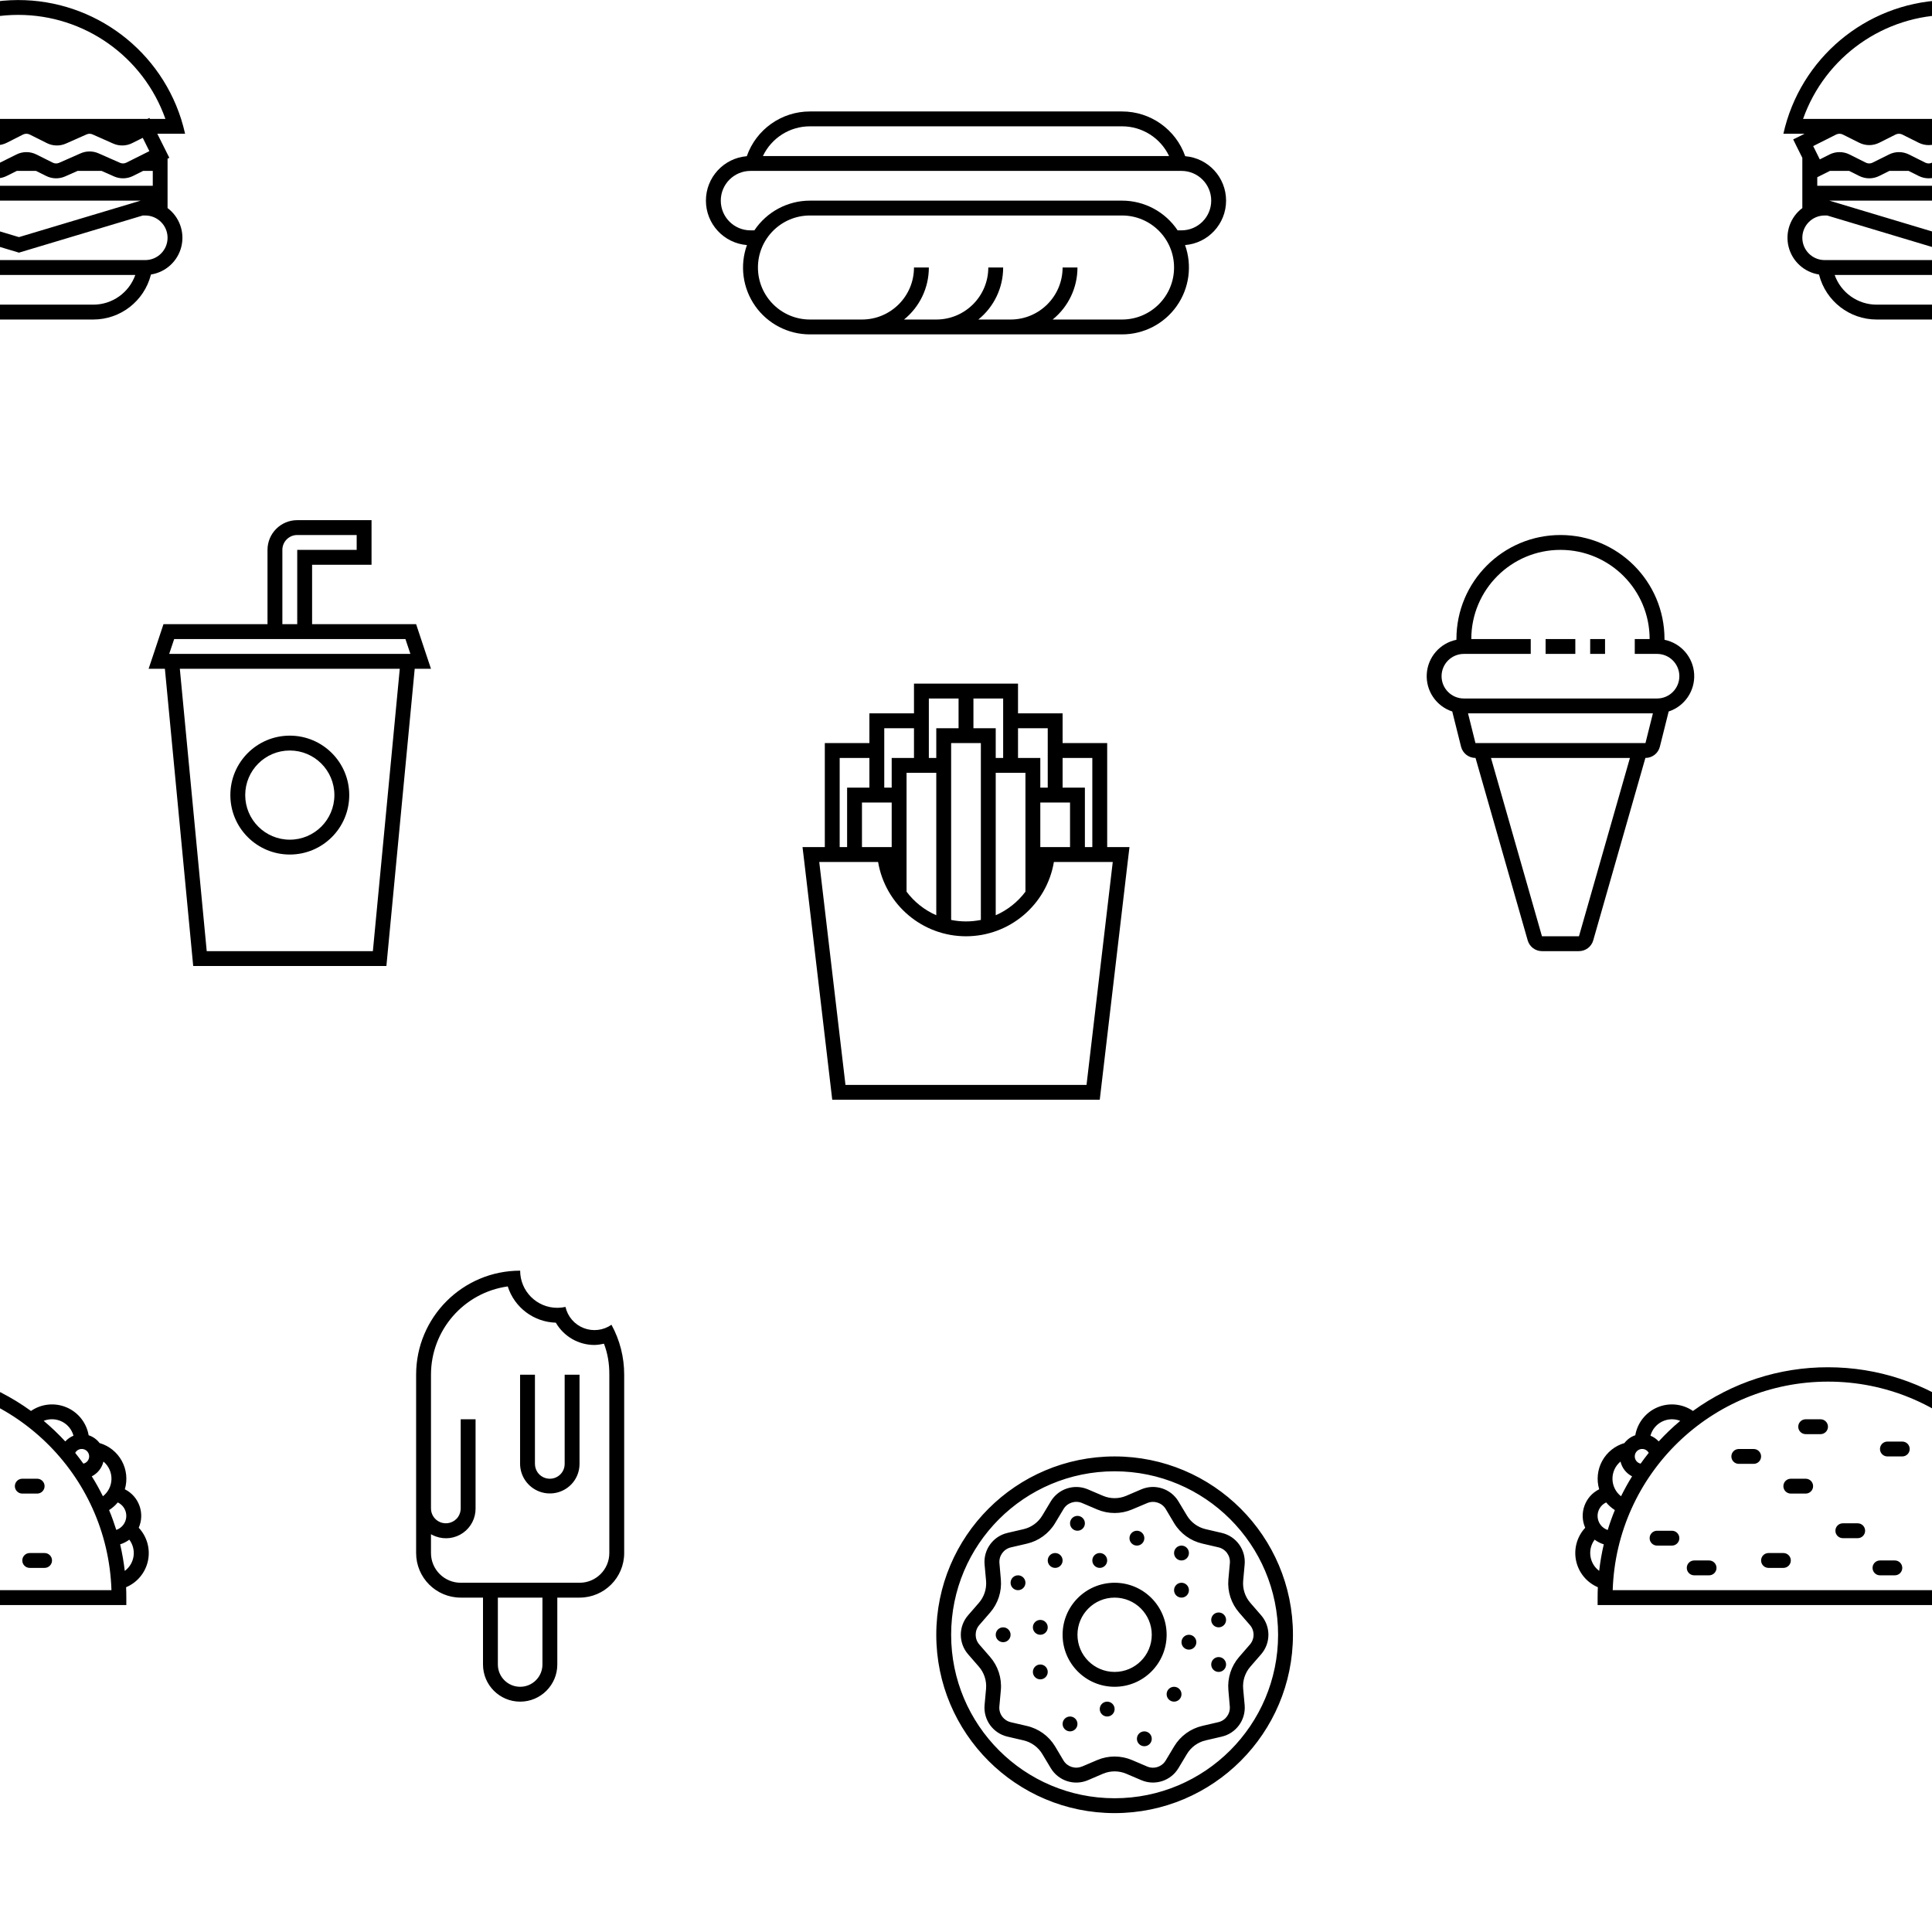
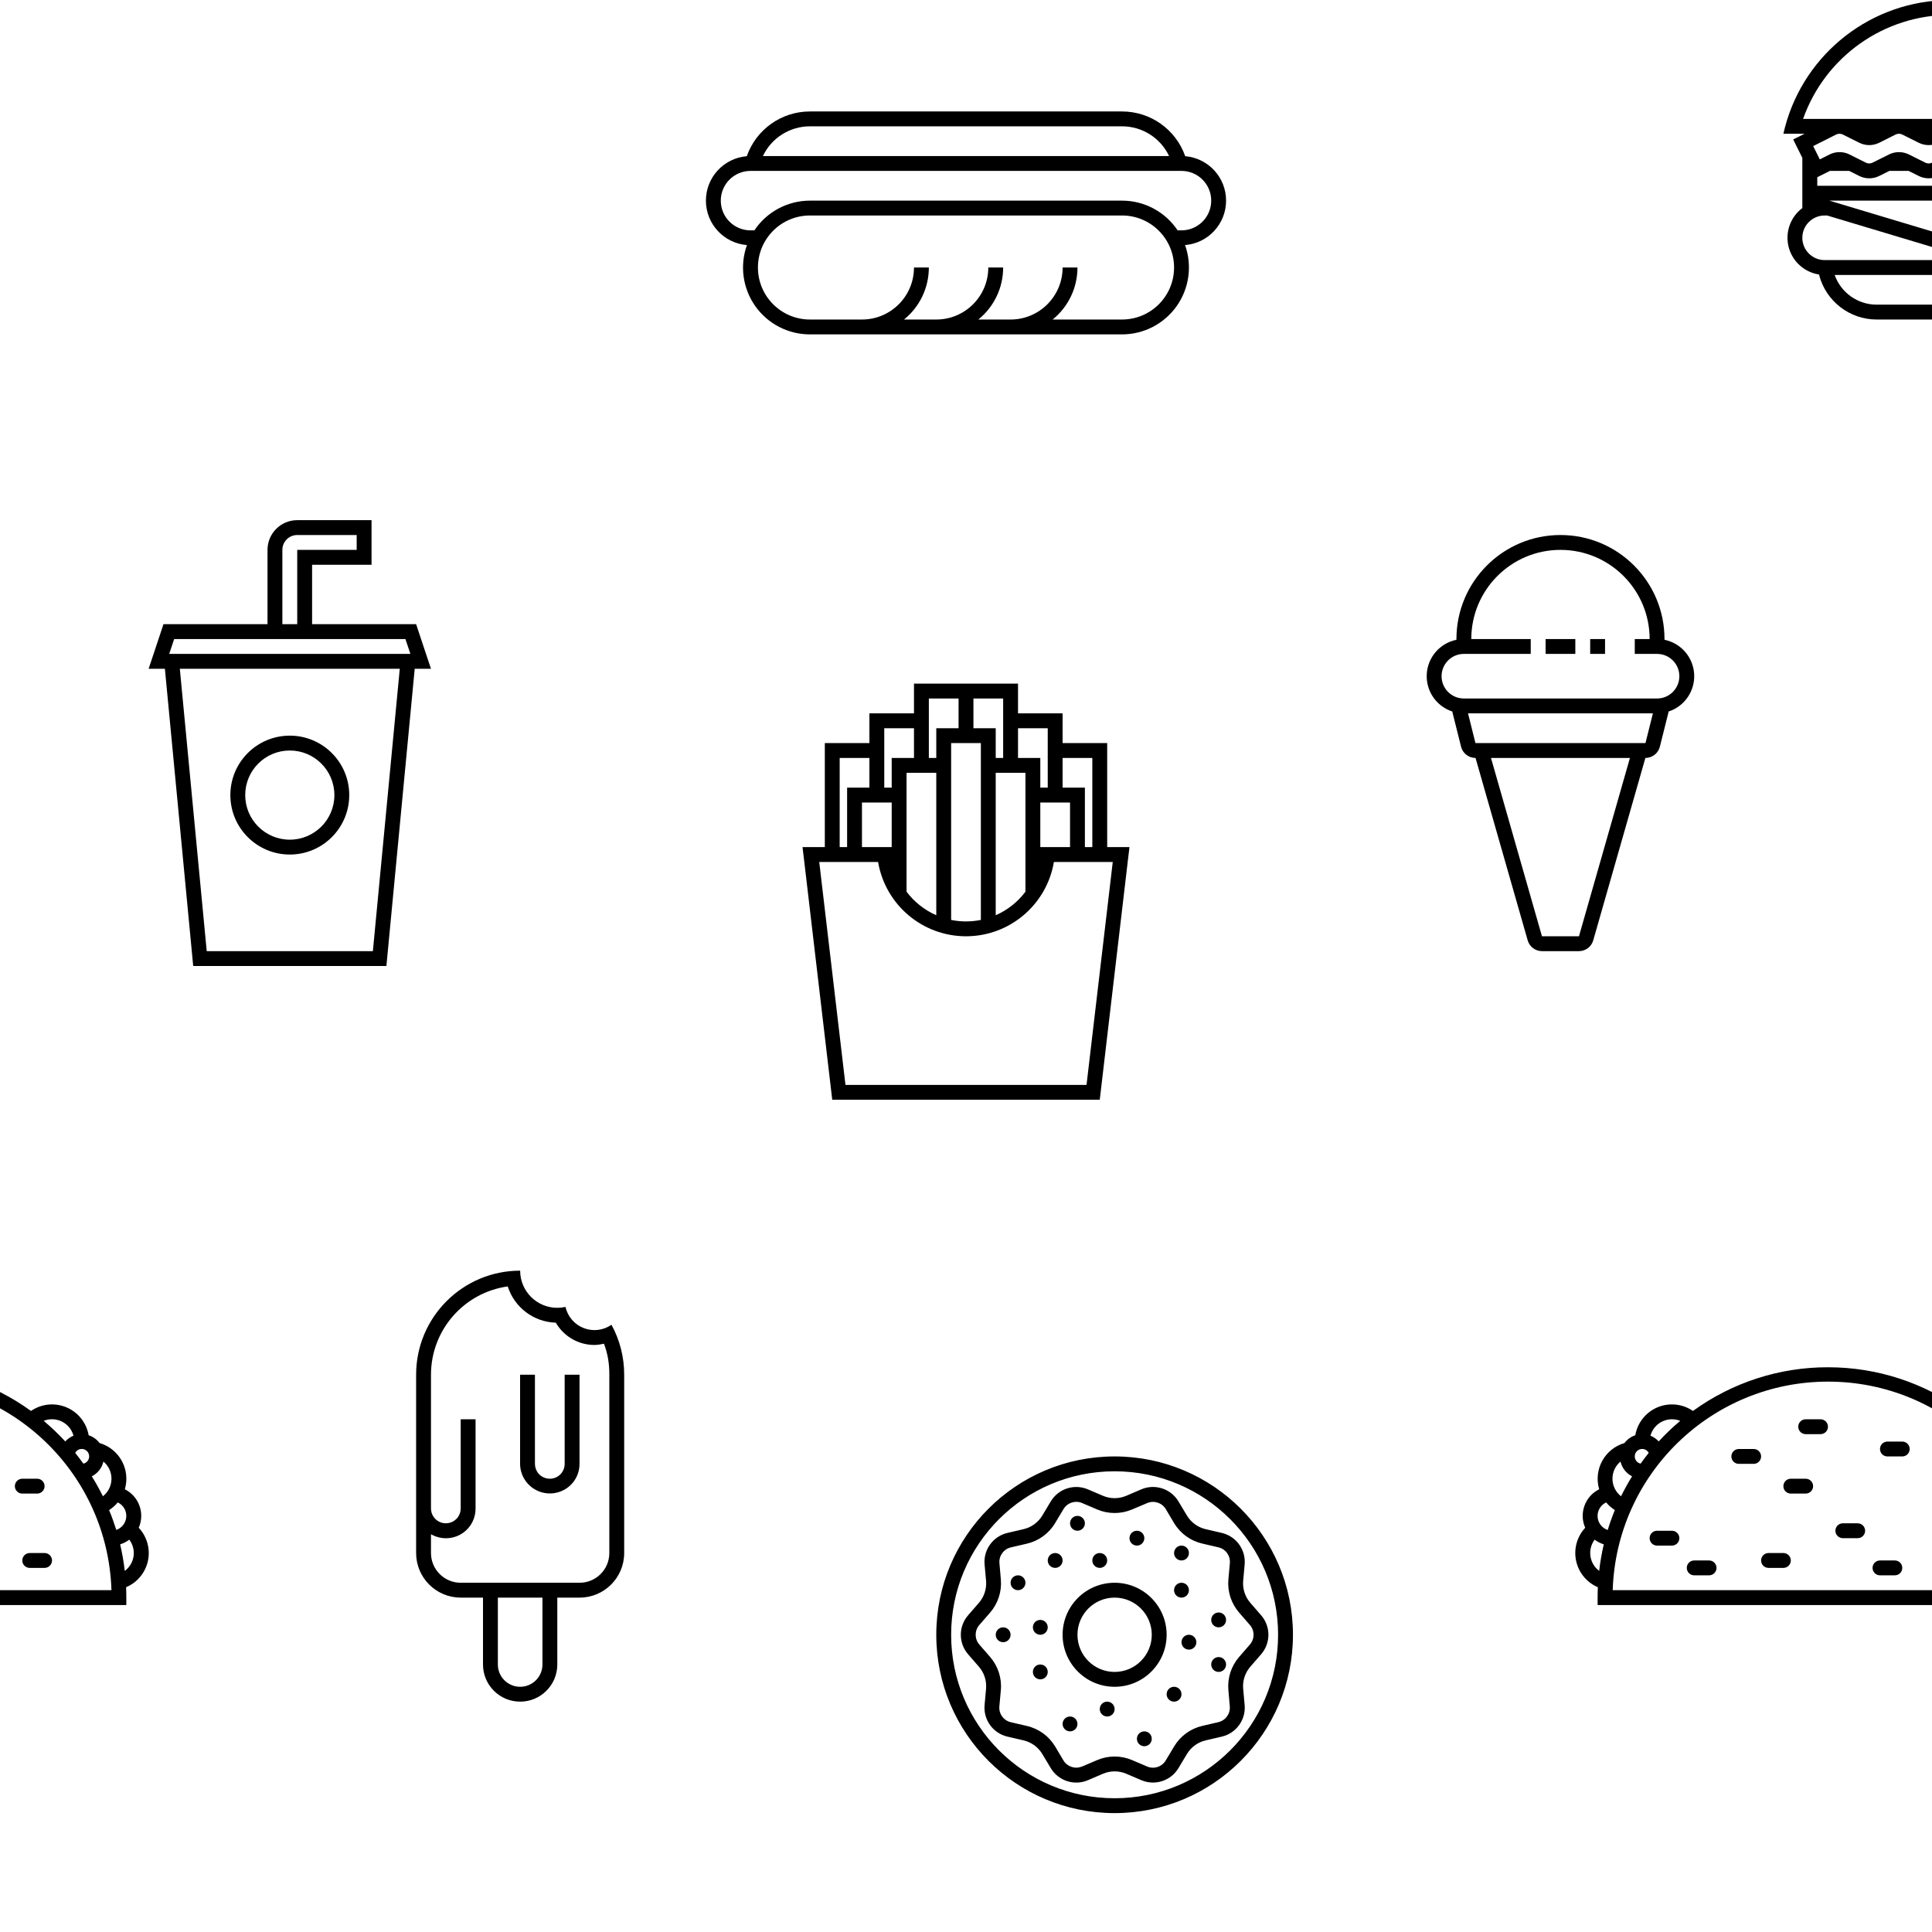
- <svg xmlns="http://www.w3.org/2000/svg" width="260" height="260" viewBox="0 0 260 260">
+ <svg xmlns="http://www.w3.org/2000/svg" width="200" height="200" viewBox="0 0 260 260">
  <g fill-rule="evenodd">
    <g id="i-like-food" fill="#000">
-       <path d="M24.37 16c.2.65.39 1.32.54 2H21.17l1.17 2.34.45.9-.24.11V28a5 5 0 0 1-2.23 8.94l-.02.06a8 8 0 0 1-7.75 6h-20a8 8 0 0 1-7.74-6l-.02-.06A5 5 0 0 1-17.45 28v-6.76l-.79-1.58-.44-.9.9-.44.63-.32H-20a23.01 23.01 0 0 1 44.37-2zm-36.82 2a1 1 0 0 0-.44.1l-3.1 1.56.89 1.79 1.31-.66a3 3 0 0 1 2.69 0l2.2 1.1a1 1 0 0 0 .9 0l2.21-1.1a3 3 0 0 1 2.69 0l2.2 1.1a1 1 0 0 0 .9 0l2.21-1.1a3 3 0 0 1 2.69 0l2.2 1.1a1 1 0 0 0 .86.02l2.88-1.27a3 3 0 0 1 2.43 0l2.88 1.27a1 1 0 0 0 .85-.02l3.1-1.55-.89-1.79-1.42.71a3 3 0 0 1-2.56.06l-2.77-1.23a1 1 0 0 0-.4-.09h-.01a1 1 0 0 0-.4.09l-2.78 1.23a3 3 0 0 1-2.56-.06l-2.3-1.15a1 1 0 0 0-.45-.11h-.01a1 1 0 0 0-.44.1L.9 19.22a3 3 0 0 1-2.69 0l-2.2-1.1a1 1 0 0 0-.45-.11h-.01a1 1 0 0 0-.44.1l-2.21 1.11a3 3 0 0 1-2.69 0l-2.2-1.1a1 1 0 0 0-.45-.11h-.01zm0-2h-4.9a21.01 21.01 0 0 1 39.61 0h-2.09l-.06-.13-.26.13h-32.31zm30.35 7.68l1.36-.68h1.3v2h-36v-1.15l.34-.17 1.36-.68h2.59l1.36.68a3 3 0 0 0 2.69 0l1.36-.68h2.59l1.36.68a3 3 0 0 0 2.69 0L2.26 23h2.59l1.36.68a3 3 0 0 0 2.56.06l1.67-.74h3.23l1.67.74a3 3 0 0 0 2.56-.06zM-13.82 27l16.37 4.91L18.93 27h-32.75zm-.63 2h.34l16.66 5 16.67-5h.33a3 3 0 1 1 0 6h-34a3 3 0 1 1 0-6zm1.35 8a6 6 0 0 0 5.65 4h20a6 6 0 0 0 5.66-4H-13.1z" />
      <path id="path6_fill-copy" d="M284.37 16c.2.65.39 1.32.54 2H281.17l1.17 2.34.45.9-.24.11V28a5 5 0 0 1-2.23 8.94l-.02.06a8 8 0 0 1-7.75 6h-20a8 8 0 0 1-7.74-6l-.02-.06a5 5 0 0 1-2.24-8.94v-6.76l-.79-1.58-.44-.9.9-.44.63-.32H240a23.01 23.01 0 0 1 44.37-2zm-36.82 2a1 1 0 0 0-.44.1l-3.1 1.56.89 1.79 1.31-.66a3 3 0 0 1 2.69 0l2.2 1.1a1 1 0 0 0 .9 0l2.21-1.1a3 3 0 0 1 2.69 0l2.2 1.1a1 1 0 0 0 .9 0l2.21-1.1a3 3 0 0 1 2.69 0l2.2 1.1a1 1 0 0 0 .86.02l2.88-1.27a3 3 0 0 1 2.43 0l2.88 1.27a1 1 0 0 0 .85-.02l3.1-1.55-.89-1.79-1.42.71a3 3 0 0 1-2.56.06l-2.77-1.23a1 1 0 0 0-.4-.09h-.01a1 1 0 0 0-.4.09l-2.78 1.23a3 3 0 0 1-2.56-.06l-2.3-1.15a1 1 0 0 0-.45-.11h-.01a1 1 0 0 0-.44.1l-2.21 1.11a3 3 0 0 1-2.69 0l-2.2-1.1a1 1 0 0 0-.45-.11h-.01a1 1 0 0 0-.44.1l-2.21 1.11a3 3 0 0 1-2.69 0l-2.2-1.1a1 1 0 0 0-.45-.11h-.01zm0-2h-4.9a21.01 21.01 0 0 1 39.61 0h-2.09l-.06-.13-.26.13h-32.31zm30.35 7.68l1.36-.68h1.3v2h-36v-1.15l.34-.17 1.36-.68h2.59l1.36.68a3 3 0 0 0 2.69 0l1.36-.68h2.59l1.36.68a3 3 0 0 0 2.69 0l1.36-.68h2.59l1.36.68a3 3 0 0 0 2.56.06l1.67-.74h3.23l1.67.74a3 3 0 0 0 2.56-.06zM246.18 27l16.37 4.91L278.93 27h-32.75zm-.63 2h.34l16.66 5 16.67-5h.33a3 3 0 1 1 0 6h-34a3 3 0 1 1 0-6zm1.35 8a6 6 0 0 0 5.65 4h20a6 6 0 0 0 5.66-4H246.9z" />
      <path d="M159.5 21.02A9 9 0 0 0 151 15h-42a9 9 0 0 0-8.5 6.02 6 6 0 0 0 .02 11.96A8.99 8.99 0 0 0 109 45h42a9 9 0 0 0 8.48-12.02 6 6 0 0 0 .02-11.96zM151 17h-42a7 7 0 0 0-6.33 4h54.66a7 7 0 0 0-6.33-4zm-9.34 26a8.98 8.98 0 0 0 3.34-7h-2a7 7 0 0 1-7 7h-4.34a8.98 8.98 0 0 0 3.34-7h-2a7 7 0 0 1-7 7h-4.34a8.98 8.98 0 0 0 3.34-7h-2a7 7 0 0 1-7 7h-7a7 7 0 1 1 0-14h42a7 7 0 1 1 0 14h-9.34zM109 27a9 9 0 0 0-7.48 4H101a4 4 0 1 1 0-8h58a4 4 0 0 1 0 8h-.52a9 9 0 0 0-7.48-4h-42z" />
      <path d="M39 115a8 8 0 1 0 0-16 8 8 0 0 0 0 16zm6-8a6 6 0 1 1-12 0 6 6 0 0 1 12 0zm-3-29v-2h8v-6H40a4 4 0 0 0-4 4v10H22l-1.33 4-.67 2h2.19L26 130h26l3.81-40H58l-.67-2L56 84H42v-6zm-4-4v10h2V74h8v-2h-8a2 2 0 0 0-2 2zm2 12h14.56l.67 2H22.77l.67-2H40zm13.8 4H24.2l3.62 38h22.36l3.62-38z" />
      <path d="M129 92h-6v4h-6v4h-6v14h-3l.24 2 3.76 32h36l3.76-32 .24-2h-3v-14h-6v-4h-6v-4h-8zm18 22v-12h-4v4h3v8h1zm-3 0v-6h-4v6h4zm-6 6v-16h-4v19.17c1.6-.7 2.97-1.8 4-3.17zm-6 3.8V100h-4v23.8a10.04 10.04 0 0 0 4 0zm-6-.63V104h-4v16a10.04 10.04 0 0 0 4 3.17zm-6-9.17v-6h-4v6h4zm-6 0v-8h3v-4h-4v12h1zm27-12v-4h-4v4h3v4h1v-4zm-6 0v-8h-4v4h3v4h1zm-6-4v-4h-4v8h1v-4h3zm-6 4v-4h-4v8h1v-4h3zm7 24a12 12 0 0 0 11.83-10h7.92l-3.53 30h-32.44l-3.53-30h7.92A12 12 0 0 0 130 126z" />
      <path d="M212 86v2h-4v-2h4zm4 0h-2v2h2v-2zm-20 0v.1a5 5 0 0 0-.56 9.65l.06.25 1.12 4.48a2 2 0 0 0 1.94 1.52h.01l7.02 24.55a2 2 0 0 0 1.92 1.45h4.98a2 2 0 0 0 1.92-1.45l7.02-24.55a2 2 0 0 0 1.95-1.52L224.5 96l.06-.25a5 5 0 0 0-.56-9.65V86a14 14 0 0 0-28 0zm4 0h6v2h-9a3 3 0 1 0 0 6H223a3 3 0 1 0 0-6H220v-2h2a12 12 0 1 0-24 0h2zm-1.44 14l-1-4h24.88l-1 4h-22.88zm8.95 26l-6.86-24h18.7l-6.86 24h-4.98zM150 242a22 22 0 1 0 0-44 22 22 0 0 0 0 44zm24-22a24 24 0 1 1-48 0 24 24 0 0 1 48 0zm-28.38 17.73l2.04-.87a6 6 0 0 1 4.68 0l2.04.87a2 2 0 0 0 2.5-.82l1.14-1.9a6 6 0 0 1 3.79-2.75l2.15-.5a2 2 0 0 0 1.54-2.12l-.19-2.2a6 6 0 0 1 1.45-4.46l1.45-1.67a2 2 0 0 0 0-2.62l-1.45-1.67a6 6 0 0 1-1.45-4.46l.2-2.2a2 2 0 0 0-1.55-2.13l-2.15-.5a6 6 0 0 1-3.8-2.75l-1.13-1.9a2 2 0 0 0-2.5-.8l-2.04.86a6 6 0 0 1-4.68 0l-2.04-.87a2 2 0 0 0-2.5.82l-1.14 1.9a6 6 0 0 1-3.79 2.75l-2.15.5a2 2 0 0 0-1.54 2.12l.19 2.2a6 6 0 0 1-1.45 4.46l-1.45 1.67a2 2 0 0 0 0 2.62l1.45 1.67a6 6 0 0 1 1.45 4.46l-.2 2.2a2 2 0 0 0 1.55 2.13l2.15.5a6 6 0 0 1 3.8 2.75l1.13 1.9a2 2 0 0 0 2.5.8zm2.82.97a4 4 0 0 1 3.12 0l2.04.87a4 4 0 0 0 4.99-1.62l1.14-1.9a4 4 0 0 1 2.53-1.84l2.15-.5a4 4 0 0 0 3.09-4.24l-.2-2.2a4 4 0 0 1 .97-2.98l1.45-1.67a4 4 0 0 0 0-5.24l-1.45-1.67a4 4 0 0 1-.97-2.97l.2-2.2a4 4 0 0 0-3.09-4.25l-2.15-.5a4 4 0 0 1-2.53-1.84l-1.14-1.9a4 4 0 0 0-5-1.62l-2.03.87a4 4 0 0 1-3.12 0l-2.04-.87a4 4 0 0 0-4.99 1.62l-1.14 1.9a4 4 0 0 1-2.53 1.84l-2.15.5a4 4 0 0 0-3.09 4.24l.2 2.2a4 4 0 0 1-.97 2.98l-1.45 1.67a4 4 0 0 0 0 5.24l1.45 1.67a4 4 0 0 1 .97 2.97l-.2 2.2a4 4 0 0 0 3.09 4.25l2.15.5a4 4 0 0 1 2.53 1.84l1.14 1.9a4 4 0 0 0 5 1.62l2.03-.87zM152 207a1 1 0 1 1 2 0 1 1 0 0 1-2 0zm6 2a1 1 0 1 1 2 0 1 1 0 0 1-2 0zm-11 1a1 1 0 1 1 2 0 1 1 0 0 1-2 0zm-6 0a1 1 0 1 1 2 0 1 1 0 0 1-2 0zm3-5a1 1 0 1 1 2 0 1 1 0 0 1-2 0zm-8 8a1 1 0 1 1 2 0 1 1 0 0 1-2 0zm3 6a1 1 0 1 1 2 0 1 1 0 0 1-2 0zm0 6a1 1 0 1 1 2 0 1 1 0 0 1-2 0zm4 7a1 1 0 1 1 2 0 1 1 0 0 1-2 0zm5-2a1 1 0 1 1 2 0 1 1 0 0 1-2 0zm5 4a1 1 0 1 1 2 0 1 1 0 0 1-2 0zm4-6a1 1 0 1 1 2 0 1 1 0 0 1-2 0zm6-4a1 1 0 1 1 2 0 1 1 0 0 1-2 0zm-4-3a1 1 0 1 1 2 0 1 1 0 0 1-2 0zm4-3a1 1 0 1 1 2 0 1 1 0 0 1-2 0zm-5-4a1 1 0 1 1 2 0 1 1 0 0 1-2 0zm-24 6a1 1 0 1 1 2 0 1 1 0 0 1-2 0zm16 5a5 5 0 1 0 0-10 5 5 0 0 0 0 10zm7-5a7 7 0 1 1-14 0 7 7 0 0 1 14 0zm86-29a1 1 0 0 0 0 2h2a1 1 0 0 0 0-2h-2zm19 9a1 1 0 0 1 1-1h2a1 1 0 0 1 0 2h-2a1 1 0 0 1-1-1zm-14 5a1 1 0 0 0 0 2h2a1 1 0 0 0 0-2h-2zm-25 1a1 1 0 0 0 0 2h2a1 1 0 0 0 0-2h-2zm5 4a1 1 0 0 0 0 2h2a1 1 0 0 0 0-2h-2zm9 0a1 1 0 0 1 1-1h2a1 1 0 0 1 0 2h-2a1 1 0 0 1-1-1zm15 1a1 1 0 0 1 1-1h2a1 1 0 0 1 0 2h-2a1 1 0 0 1-1-1zm12-2a1 1 0 0 0 0 2h2a1 1 0 0 0 0-2h-2zm-11-14a1 1 0 0 1 1-1h2a1 1 0 0 1 0 2h-2a1 1 0 0 1-1-1zm-19 0a1 1 0 0 0 0 2h2a1 1 0 0 0 0-2h-2zm6 5a1 1 0 0 1 1-1h2a1 1 0 0 1 0 2h-2a1 1 0 0 1-1-1zm-25 15c0-.47.01-.94.03-1.4a5 5 0 0 1-1.7-8 3.99 3.99 0 0 1 1.88-5.18 5 5 0 0 1 3.4-6.22 3 3 0 0 1 1.46-1.05 5 5 0 0 1 7.76-3.27A30.86 30.86 0 0 1 246 184c6.79 0 13.06 2.18 18.17 5.88a5 5 0 0 1 7.76 3.27 3 3 0 0 1 1.47 1.05 5 5 0 0 1 3.4 6.22 4 4 0 0 1 1.87 5.18 4.98 4.98 0 0 1-1.7 8c.02.46.03.93.03 1.4v1h-62v-1zm.83-7.17a30.9 30.9 0 0 0-.62 3.57 3 3 0 0 1-.61-4.2c.37.28.78.49 1.23.63zm1.49-4.61c-.36.87-.68 1.76-.96 2.68a2 2 0 0 1-.21-3.71c.33.4.73.75 1.17 1.03zm2.32-4.54c-.54.86-1.03 1.76-1.49 2.68a3 3 0 0 1-.07-4.67 3 3 0 0 0 1.56 1.99zm1.14-1.7c.35-.5.72-.98 1.1-1.46a1 1 0 1 0-1.1 1.45zm5.34-5.77c-1.03.86-2 1.79-2.9 2.77a3 3 0 0 0-1.11-.77 3 3 0 0 1 4-2zm42.66 2.77c-.9-.98-1.87-1.9-2.9-2.77a3 3 0 0 1 4.01 2 3 3 0 0 0-1.1.77zm1.34 1.54c.38.48.75.96 1.1 1.45a1 1 0 1 0-1.1-1.45zm3.73 5.84c-.46-.92-.95-1.82-1.5-2.68a3 3 0 0 0 1.57-1.99 3 3 0 0 1-.07 4.67zm1.8 4.53c-.29-.9-.6-1.8-.97-2.67.44-.28.84-.63 1.17-1.03a2 2 0 0 1-.2 3.7zm1.14 5.51c-.14-1.21-.35-2.4-.62-3.57.45-.14.86-.35 1.23-.63a2.99 2.99 0 0 1-.6 4.2zM275 214a29 29 0 0 0-57.97 0h57.96zM72.33 198.12c-.21-.32-.34-.7-.34-1.12v-12h-2v12a4.01 4.01 0 0 0 7.09 2.54c.57-.69.91-1.57.91-2.54v-12h-2v12a1.99 1.99 0 0 1-2 2 2 2 0 0 1-1.66-.88zM75 176c.38 0 .74-.04 1.1-.12a4 4 0 0 0 6.19 2.4A13.94 13.94 0 0 1 84 185v24a6 6 0 0 1-6 6h-3v9a5 5 0 1 1-10 0v-9h-3a6 6 0 0 1-6-6v-24a14 14 0 0 1 14-14 5 5 0 0 0 5 5zm-17 15v12a1.99 1.99 0 0 0 1.22 1.84 2 2 0 0 0 2.44-.72c.21-.32.34-.7.34-1.12v-12h2v12a3.98 3.98 0 0 1-5.35 3.77 3.98 3.98 0 0 1-.65-.3V209a4 4 0 0 0 4 4h16a4 4 0 0 0 4-4v-24c.01-1.53-.23-2.88-.72-4.17-.43.1-.87.16-1.28.17a6 6 0 0 1-5.2-3 7 7 0 0 1-6.47-4.88A12 12 0 0 0 58 185v6zm9 24v9a3 3 0 1 0 6 0v-9h-6z" />
      <path d="M-17 191a1 1 0 0 0 0 2h2a1 1 0 0 0 0-2h-2zm19 9a1 1 0 0 1 1-1h2a1 1 0 0 1 0 2H3a1 1 0 0 1-1-1zm-14 5a1 1 0 0 0 0 2h2a1 1 0 0 0 0-2h-2zm-25 1a1 1 0 0 0 0 2h2a1 1 0 0 0 0-2h-2zm5 4a1 1 0 0 0 0 2h2a1 1 0 0 0 0-2h-2zm9 0a1 1 0 0 1 1-1h2a1 1 0 0 1 0 2h-2a1 1 0 0 1-1-1zm15 1a1 1 0 0 1 1-1h2a1 1 0 0 1 0 2h-2a1 1 0 0 1-1-1zm12-2a1 1 0 0 0 0 2h2a1 1 0 0 0 0-2H4zm-11-14a1 1 0 0 1 1-1h2a1 1 0 0 1 0 2h-2a1 1 0 0 1-1-1zm-19 0a1 1 0 0 0 0 2h2a1 1 0 0 0 0-2h-2zm6 5a1 1 0 0 1 1-1h2a1 1 0 0 1 0 2h-2a1 1 0 0 1-1-1zm-25 15c0-.47.01-.94.03-1.4a5 5 0 0 1-1.7-8 3.99 3.99 0 0 1 1.88-5.18 5 5 0 0 1 3.4-6.22 3 3 0 0 1 1.46-1.05 5 5 0 0 1 7.76-3.27A30.86 30.86 0 0 1-14 184c6.79 0 13.06 2.18 18.17 5.88a5 5 0 0 1 7.76 3.27 3 3 0 0 1 1.47 1.05 5 5 0 0 1 3.4 6.22 4 4 0 0 1 1.87 5.18 4.98 4.98 0 0 1-1.7 8c.02.46.03.93.03 1.4v1h-62v-1zm.83-7.17a30.9 30.9 0 0 0-.62 3.57 3 3 0 0 1-.61-4.2c.37.28.78.49 1.23.63zm1.49-4.61c-.36.87-.68 1.76-.96 2.68a2 2 0 0 1-.21-3.71c.33.4.73.75 1.17 1.03zm2.32-4.54c-.54.86-1.03 1.76-1.49 2.68a3 3 0 0 1-.07-4.67 3 3 0 0 0 1.56 1.99zm1.14-1.7c.35-.5.72-.98 1.1-1.46a1 1 0 1 0-1.1 1.45zm5.34-5.77c-1.03.86-2 1.79-2.9 2.77a3 3 0 0 0-1.11-.77 3 3 0 0 1 4-2zm42.66 2.77c-.9-.98-1.87-1.9-2.9-2.77a3 3 0 0 1 4.01 2 3 3 0 0 0-1.1.77zm1.34 1.54c.38.48.75.96 1.1 1.45a1 1 0 1 0-1.1-1.45zm3.73 5.84c-.46-.92-.95-1.82-1.5-2.68a3 3 0 0 0 1.57-1.99 3 3 0 0 1-.07 4.67zm1.8 4.53c-.29-.9-.6-1.8-.97-2.67.44-.28.84-.63 1.17-1.03a2 2 0 0 1-.2 3.7zm1.14 5.51c-.14-1.21-.35-2.4-.62-3.57.45-.14.86-.35 1.23-.63a2.99 2.99 0 0 1-.6 4.2zM15 214a29 29 0 0 0-57.97 0h57.96z" />
    </g>
  </g>
</svg>
